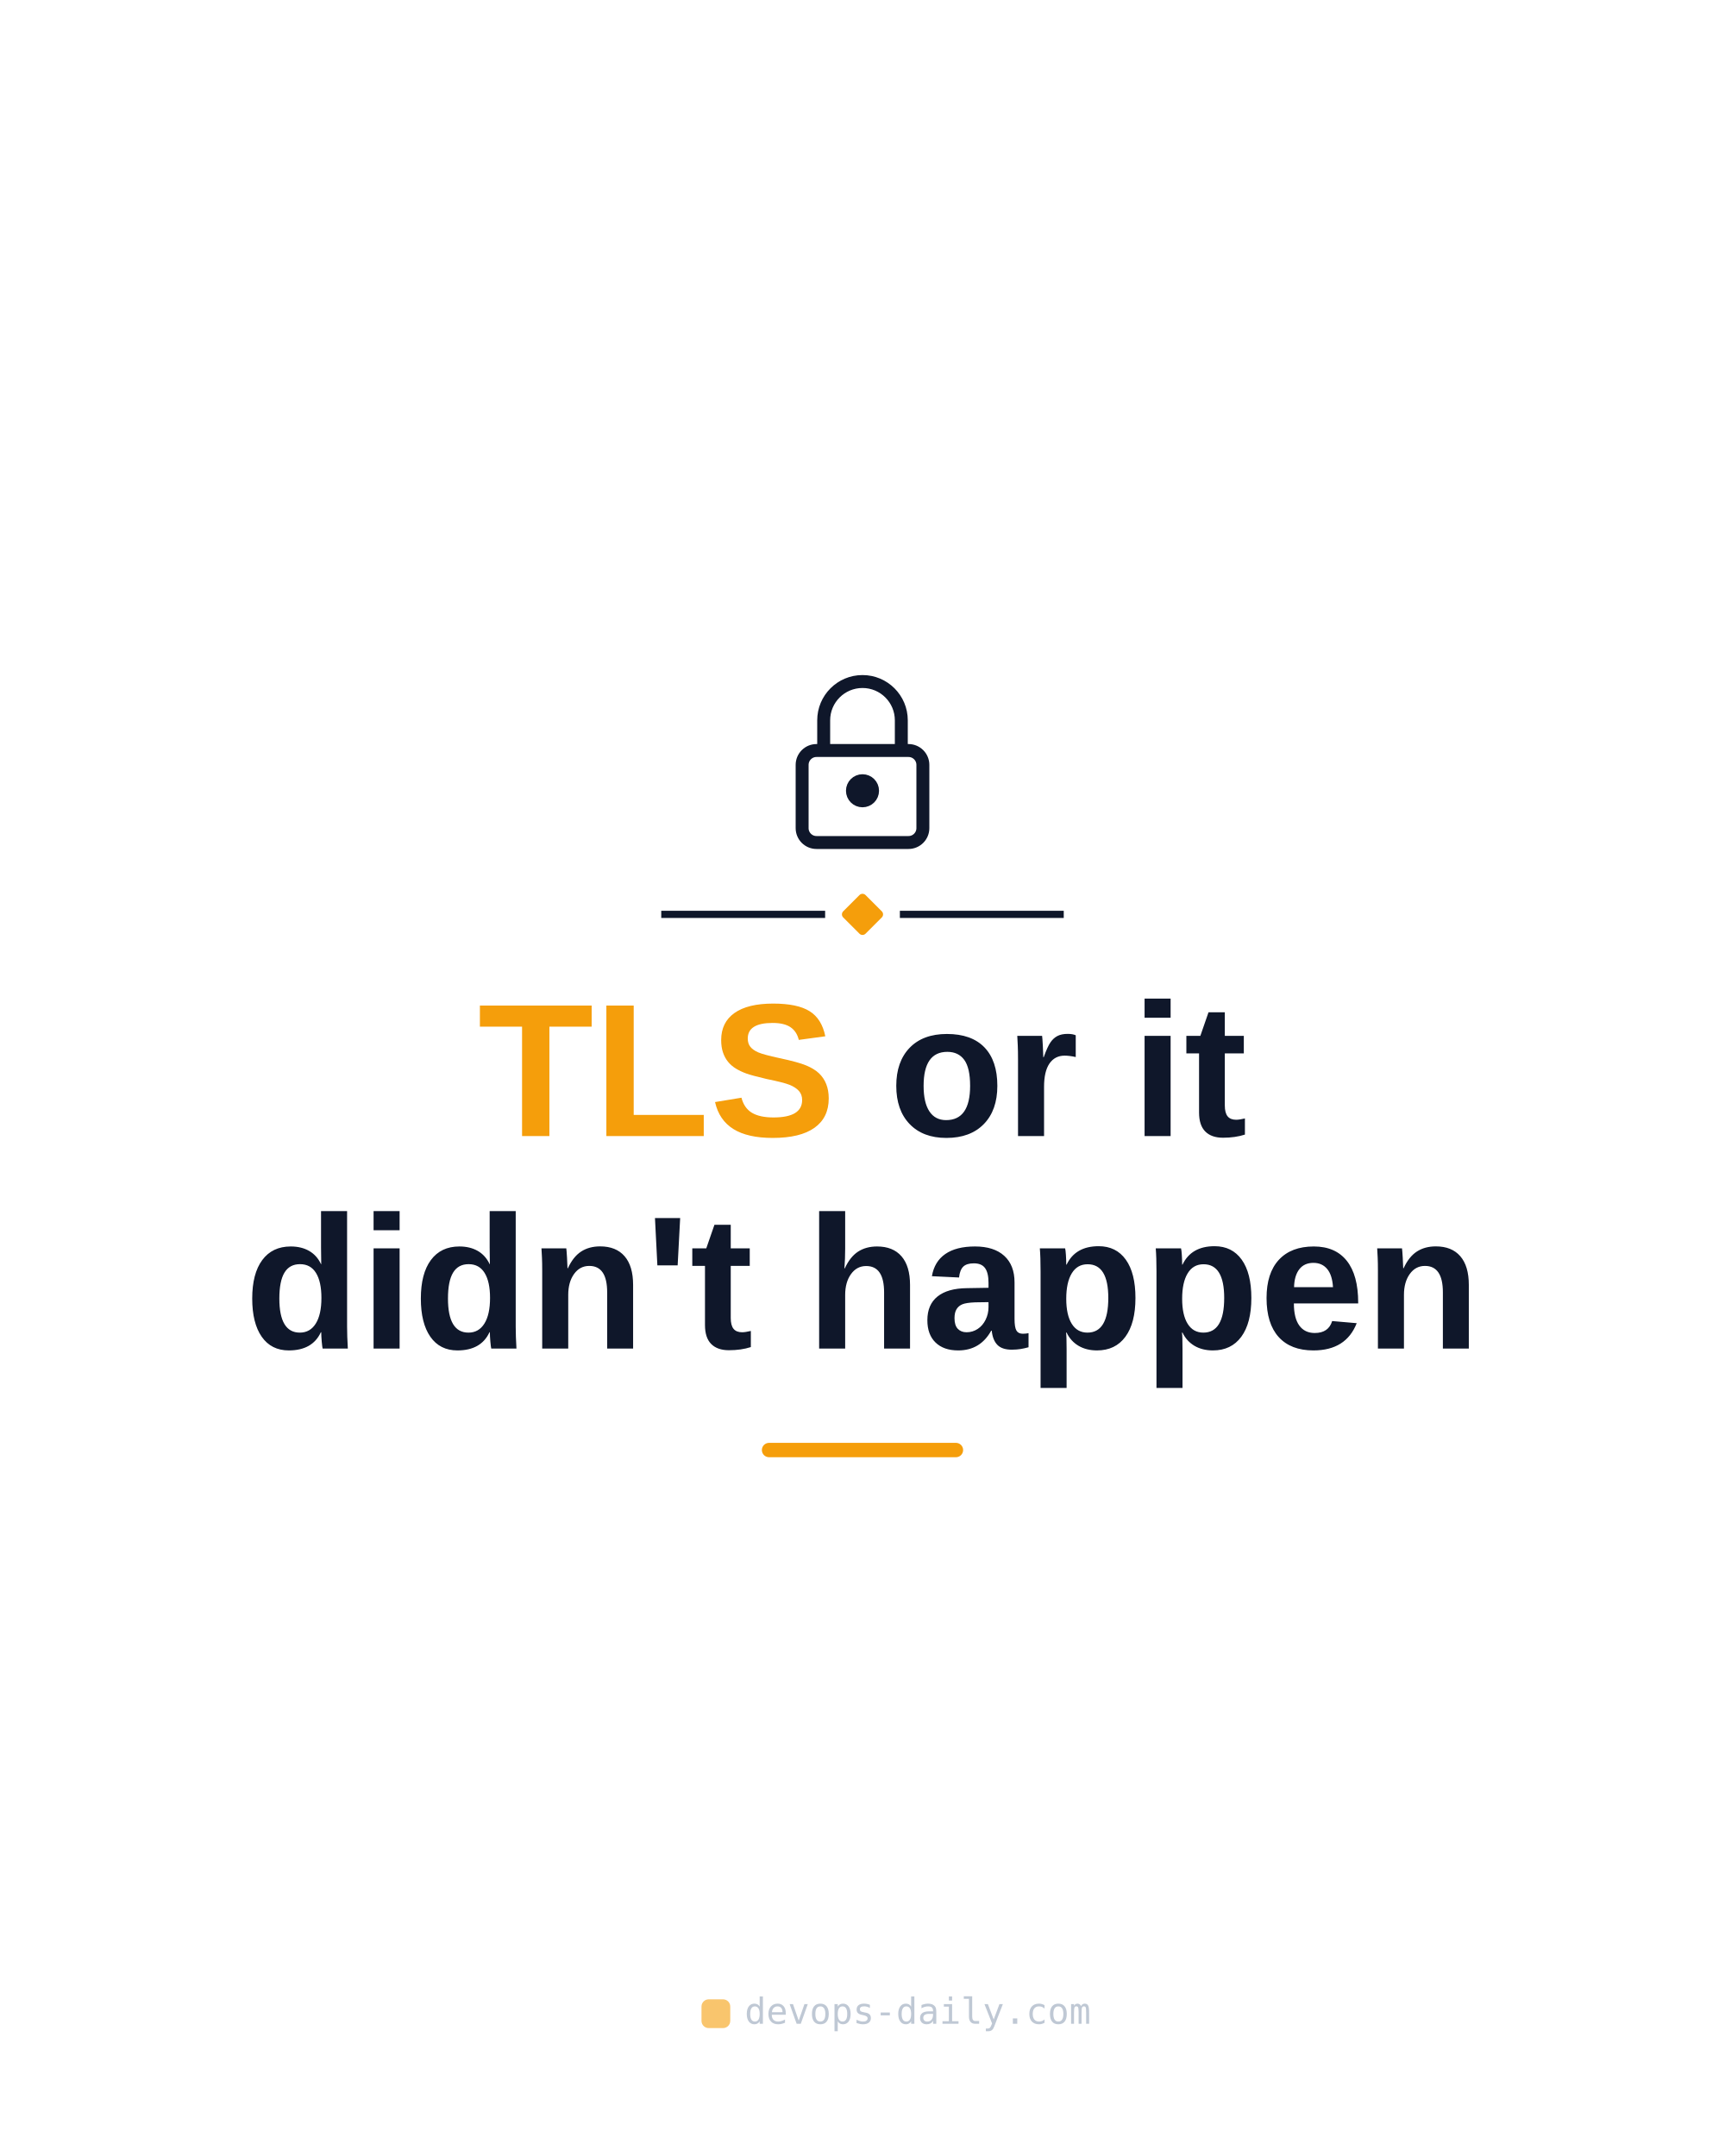
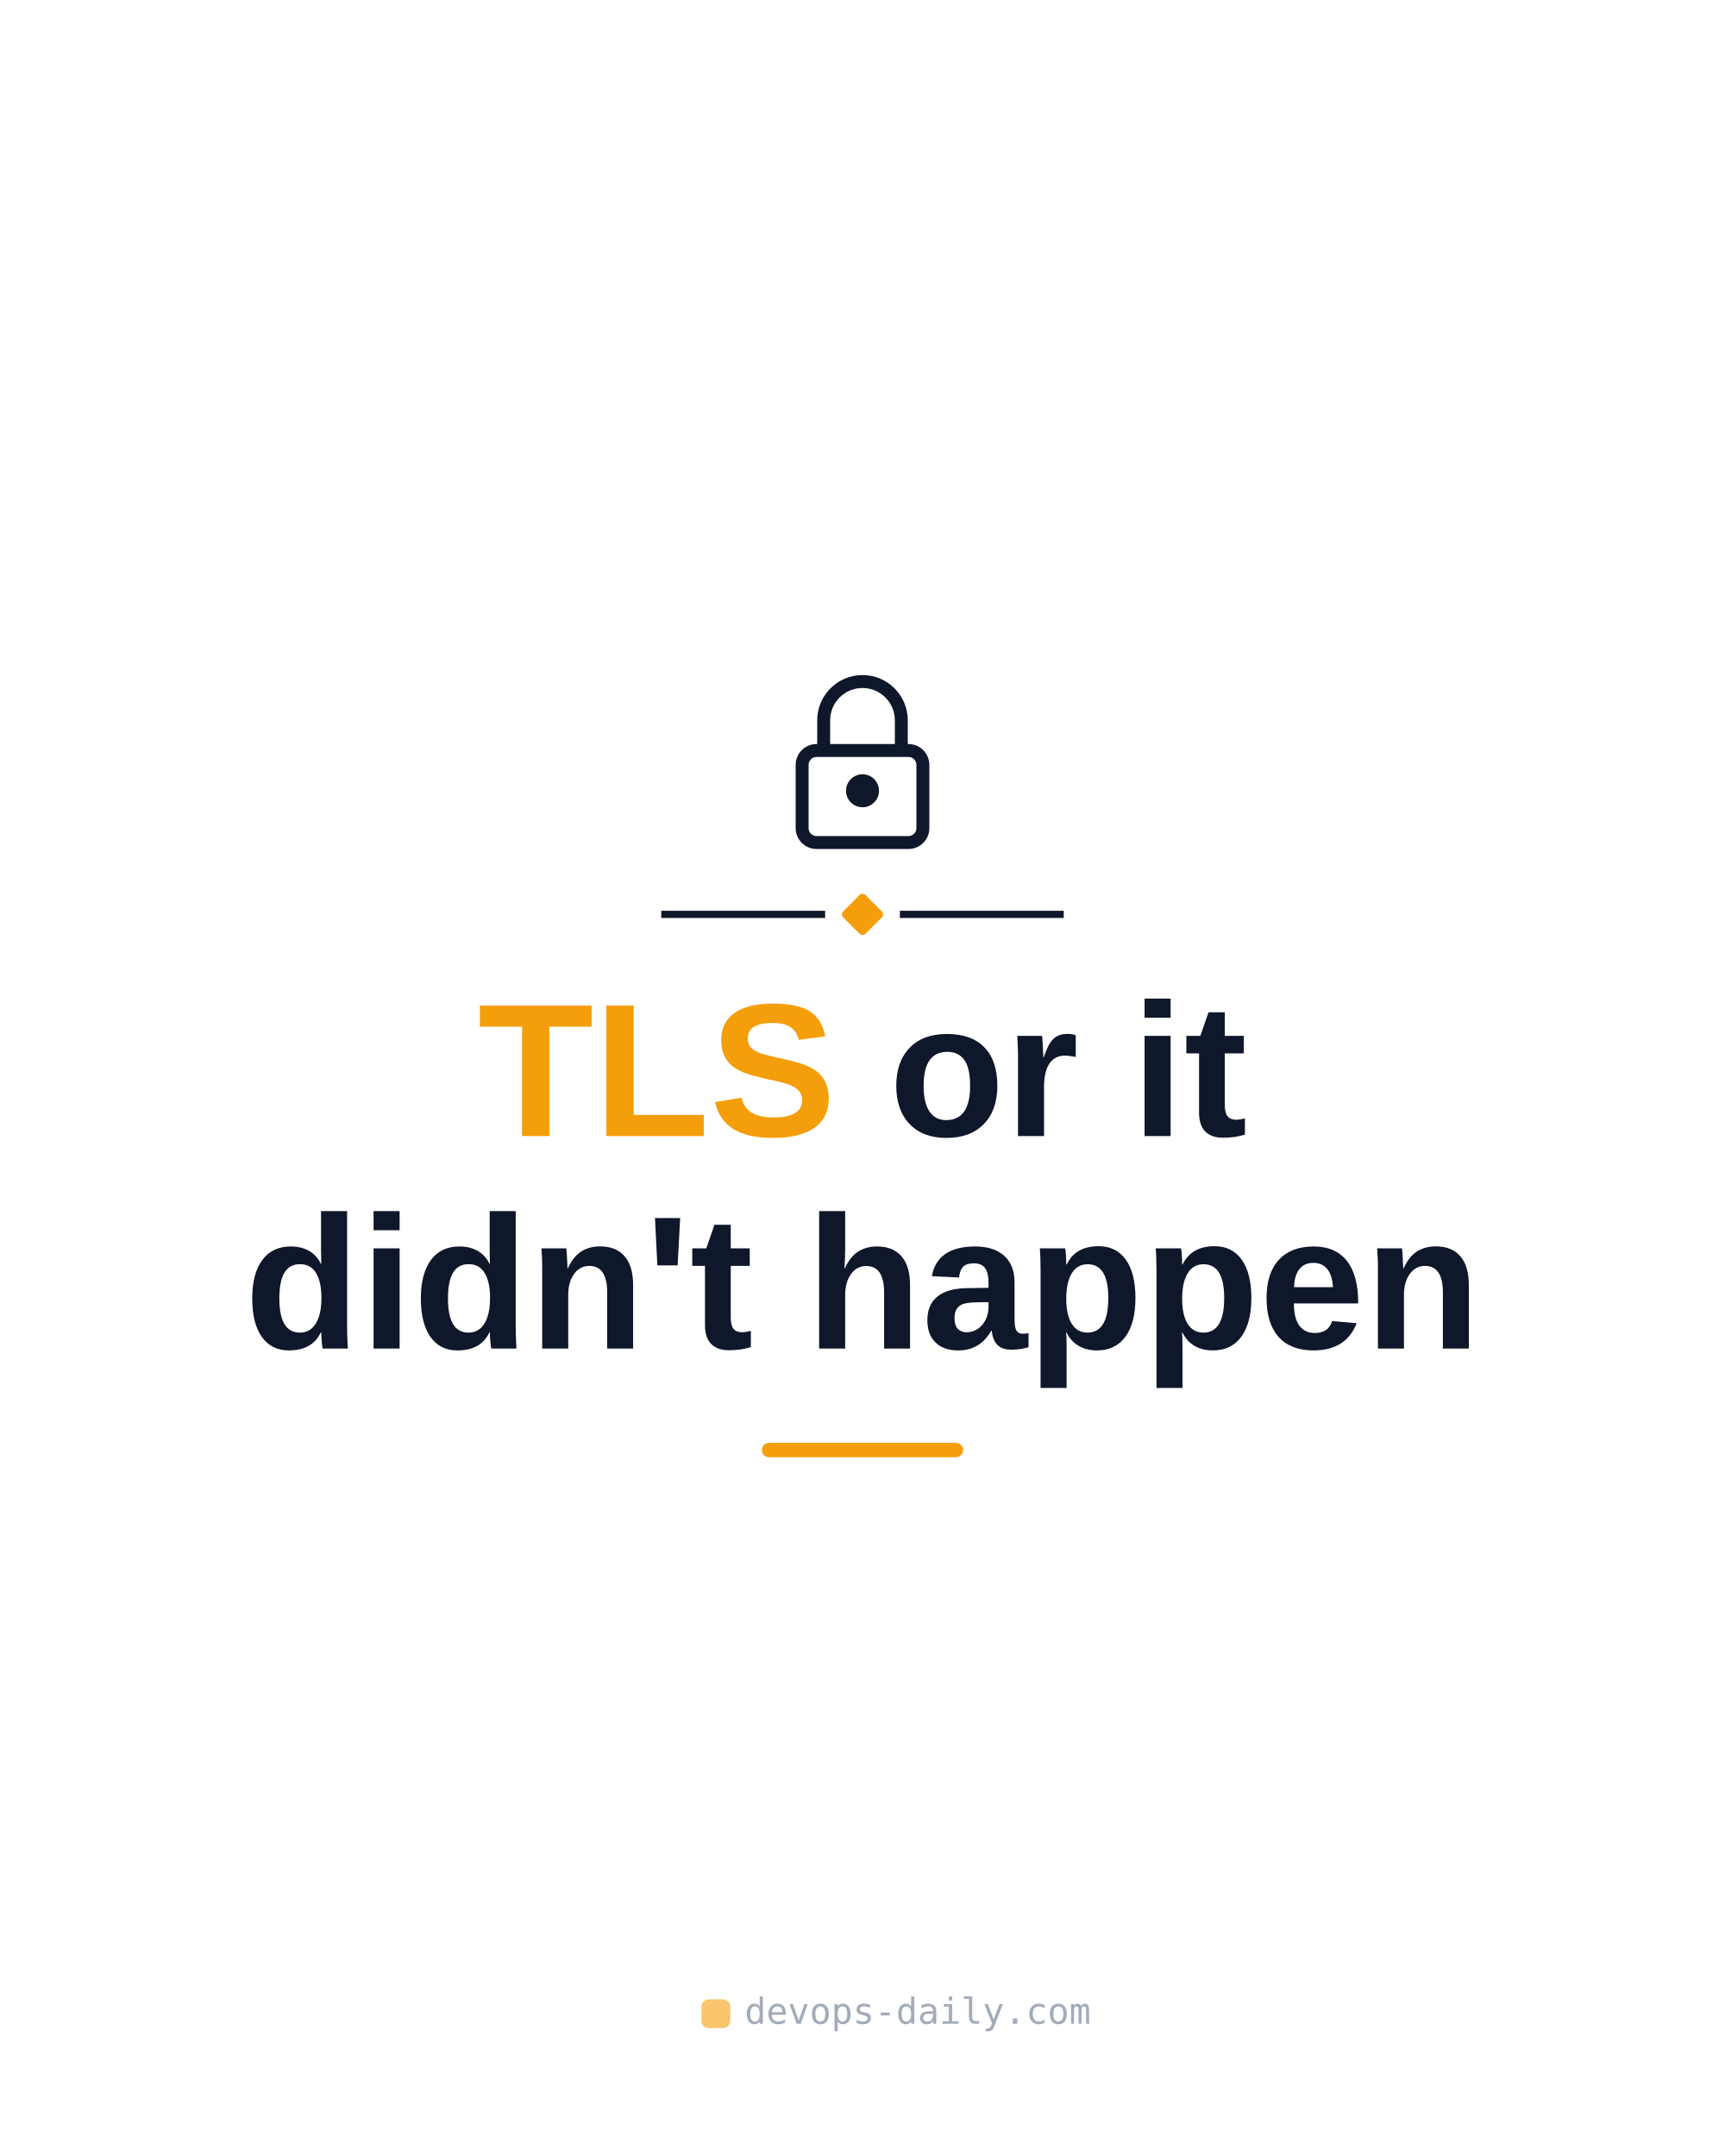
<svg xmlns="http://www.w3.org/2000/svg" width="1200" height="1500" viewBox="0 0 1200 1500">
  <g transform="translate(600, 528.16)">
    <g fill="none" stroke="#0f172a" stroke-width="9" stroke-linejoin="round">
      <rect x="-42" y="-6" width="84" height="64" rx="10" />
      <path d="M -27 -6 L -27 -27 A 27 27 0 0 1 27 -27 L 27 -6" />
      <circle cx="0" cy="22" r="7" fill="#0f172a" />
    </g>
  </g>
  <g>
    <line x1="460" y1="636.16" x2="574" y2="636.16" stroke="#0f172a" stroke-width="5" />
    <rect x="589" y="625.16" width="22" height="22" rx="3" transform="rotate(45 600 636.16)" fill="#f59e0b" />
    <line x1="626" y1="636.16" x2="740" y2="636.16" stroke="#0f172a" stroke-width="5" />
  </g>
  <text x="600" y="790.4" text-anchor="middle" font-family="Arial, Helvetica, sans-serif" font-weight="800" font-size="132" letter-spacing="0" fill="#0f172a">
    <tspan fill="#f59e0b">TLS</tspan> or it</text>
  <text x="600" y="938.24" text-anchor="middle" font-family="Arial, Helvetica, sans-serif" font-weight="800" font-size="132" letter-spacing="0" fill="#0f172a">didn't happen</text>
  <rect x="530" y="1003.84" width="140" height="10" rx="5" fill="#f59e0b" />
  <g opacity="0.6">
    <rect x="488" y="1391" width="20" height="20" rx="5" fill="#f59e0b" />
-     <text x="518" y="1408" font-family="monospace" font-size="25" fill="#94a3b8">devops-daily.com</text>
+     <text x="518" y="1408" font-family="monospace" font-size="25" fill="#64748b">devops-daily.com</text>
  </g>
</svg>
